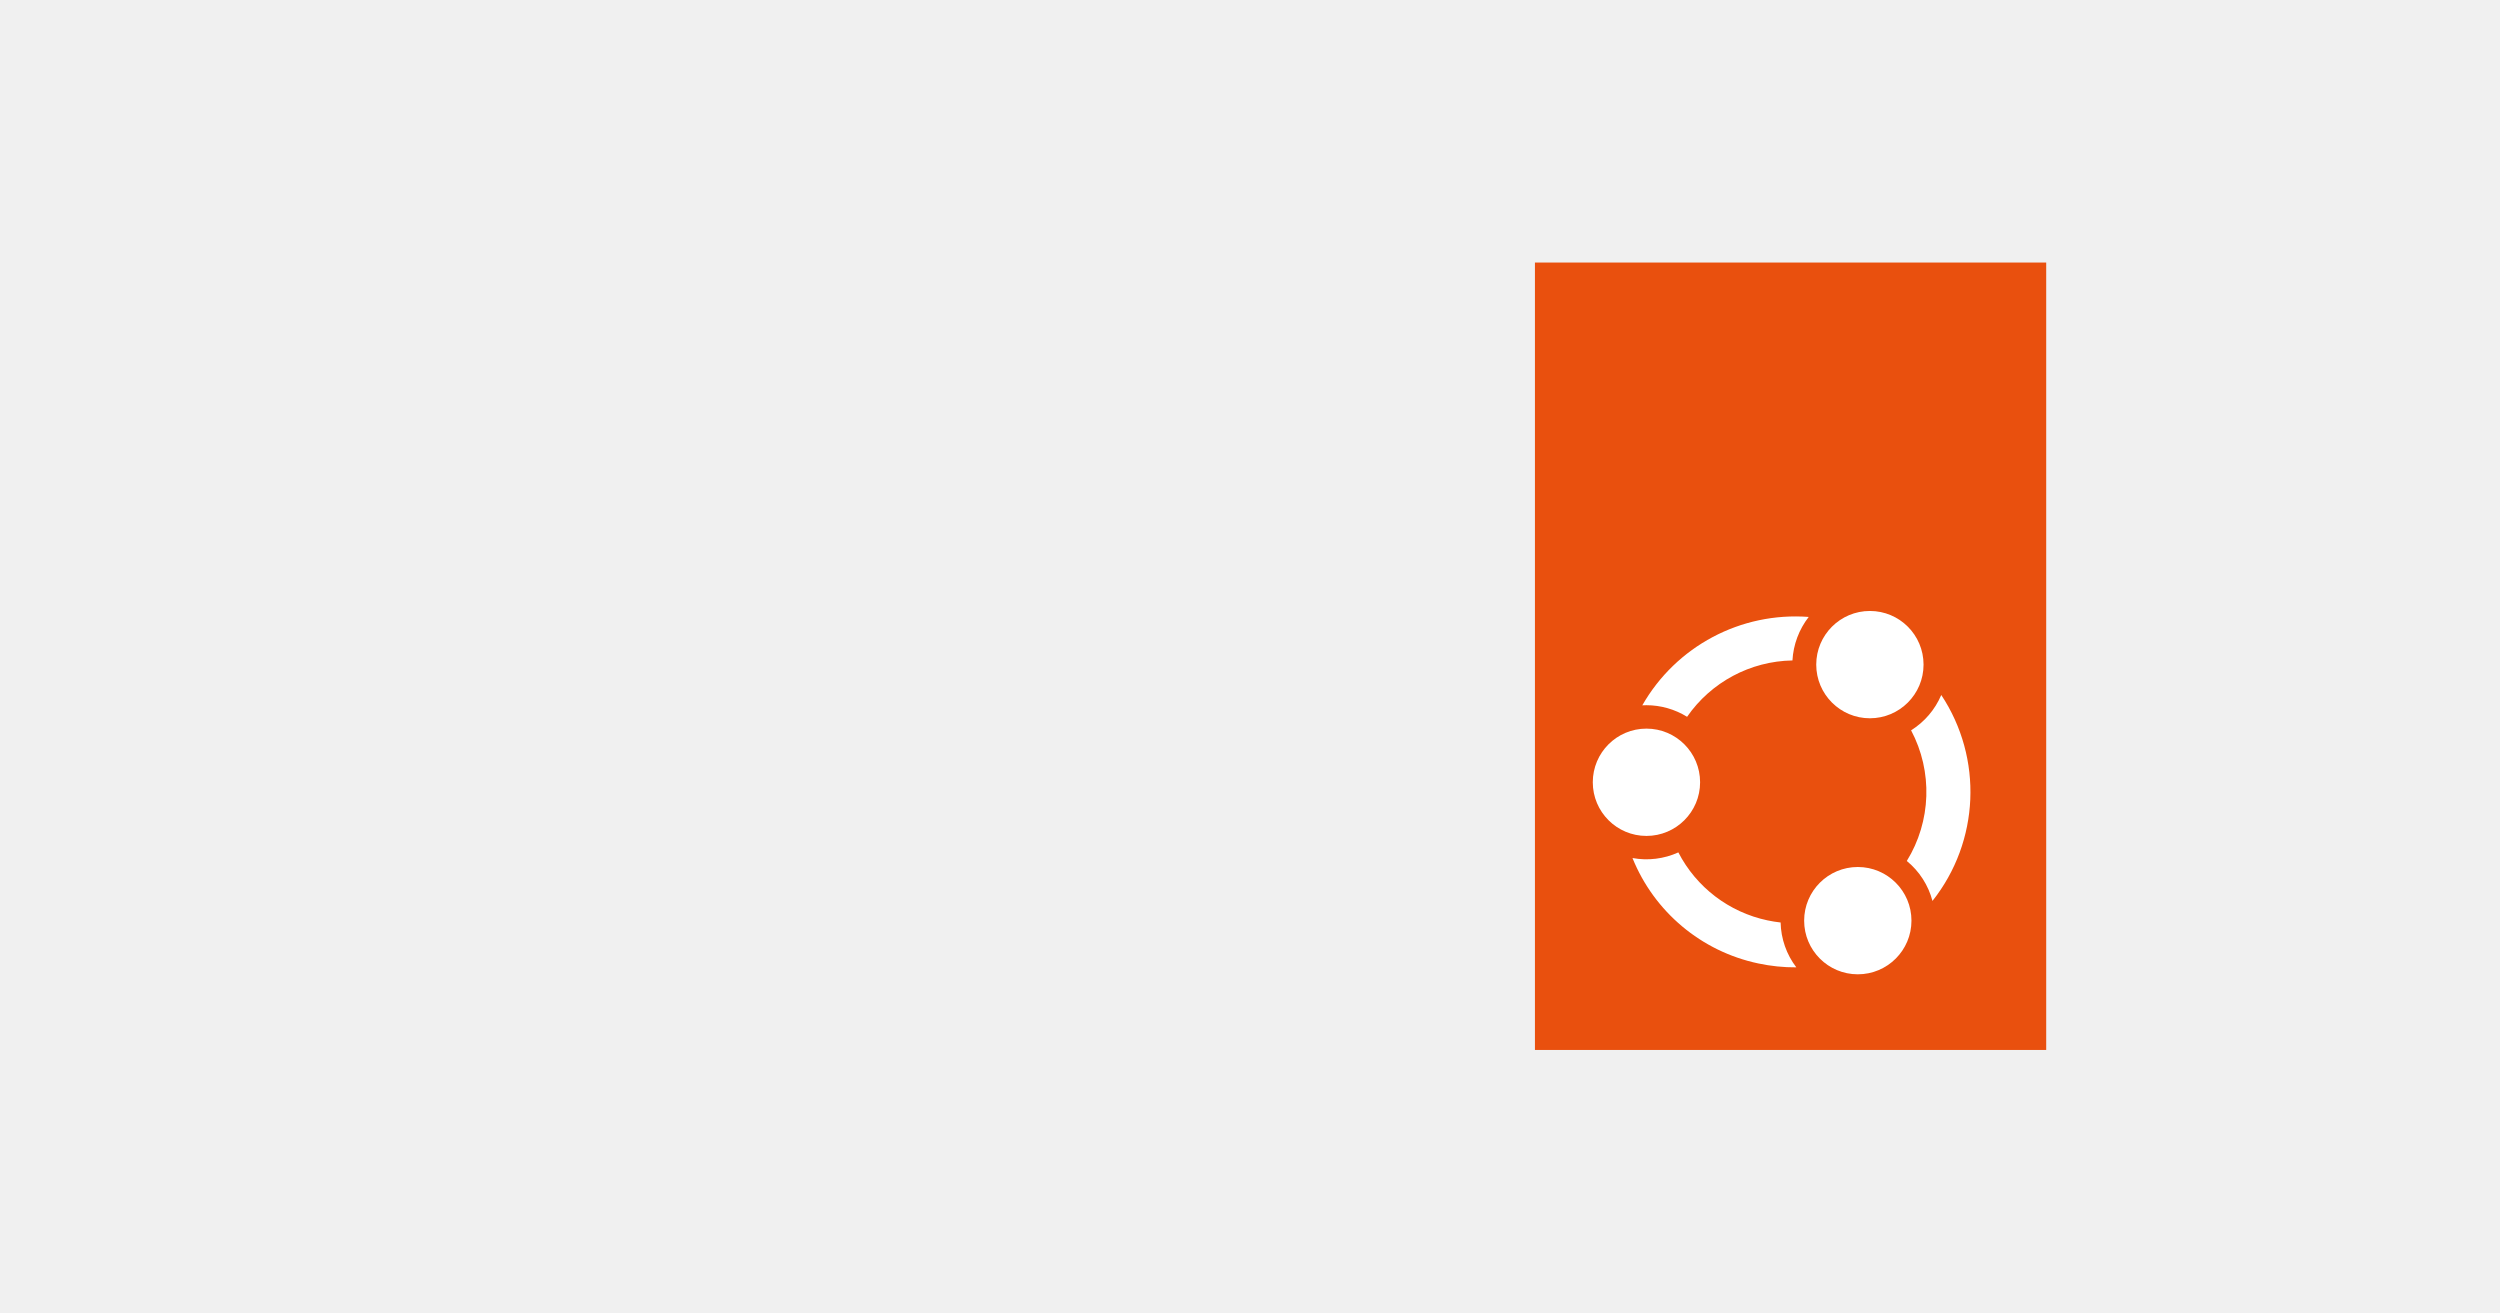
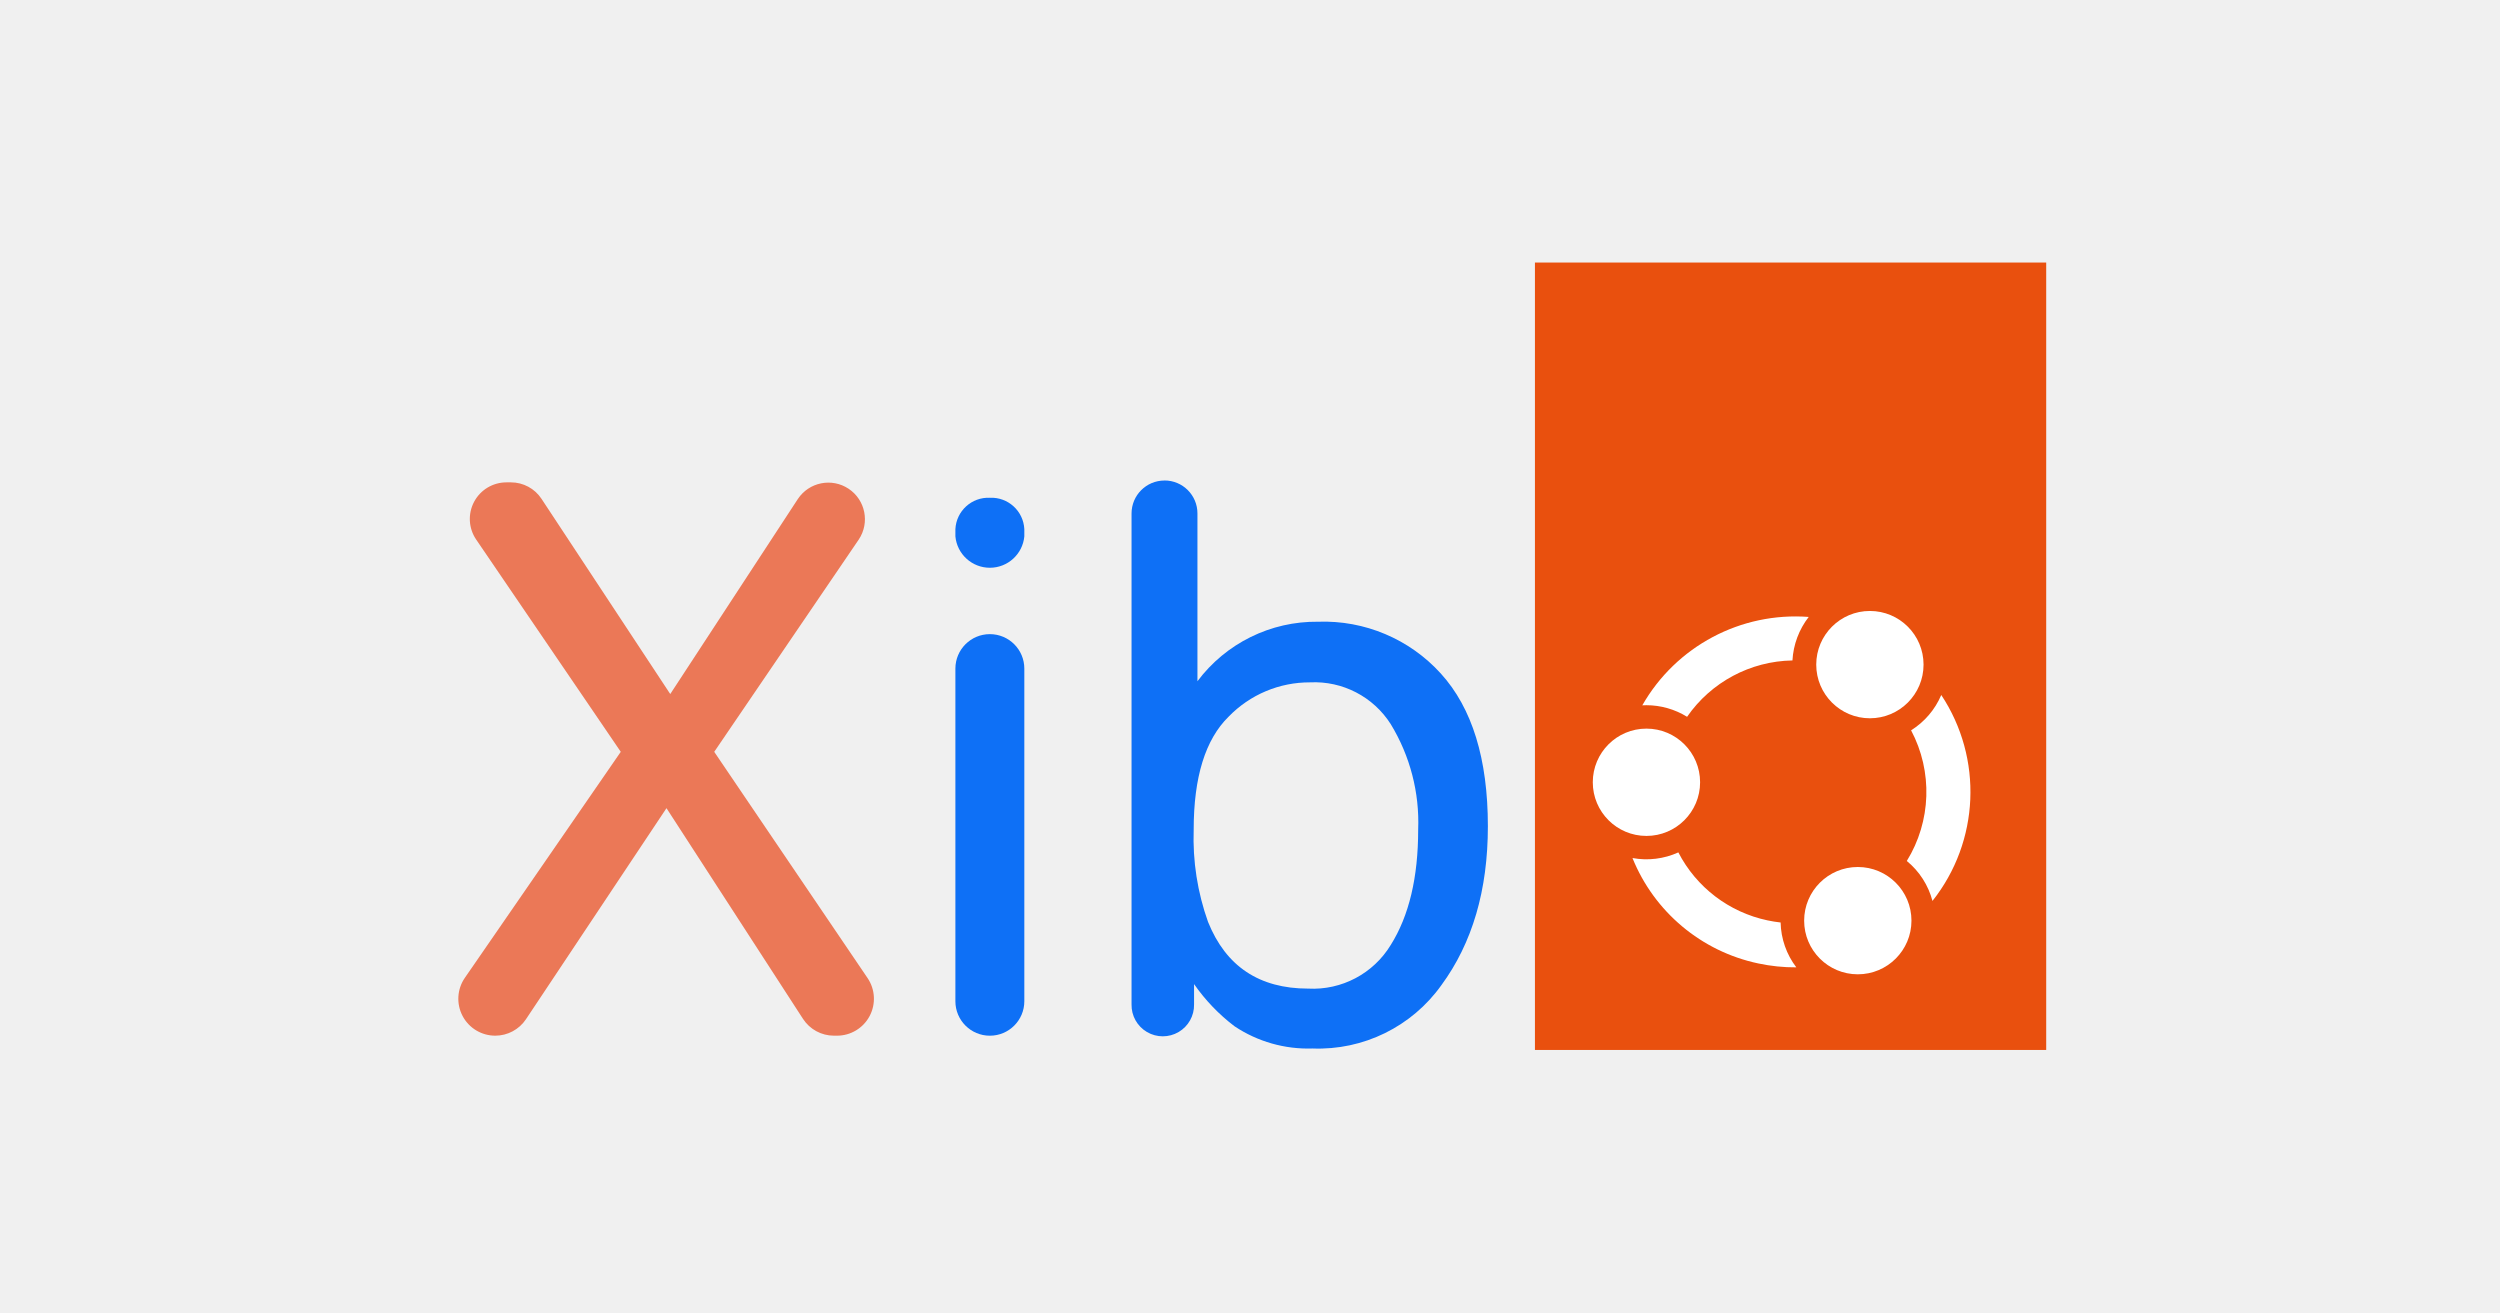
<svg xmlns="http://www.w3.org/2000/svg" version="1.1" id="svg132" width="1200" height="630" viewBox="0 0 1200 630" xml:space="preserve">
  <defs id="defs136">
    <style id="style368">.cls-1{fill:#1d1d1b;}.cls-2{fill:#e9500e;}.cls-3{fill:#fff;}</style>
    <clipPath clipPathUnits="userSpaceOnUse" id="clipPath416">
      <g id="g420">
        <rect id="rect418" data-name="Rectangle 1" width="762.211" height="377.972" fill="none" x="219.967" y="126.024" style="stroke-width:4.899" />
      </g>
    </clipPath>
    <clipPath clipPathUnits="userSpaceOnUse" id="clipPath422">
      <g id="g426">
        <rect id="rect424" data-name="Rectangle 1" width="762.211" height="377.972" fill="none" x="219.967" y="126.024" style="stroke-width:4.899" />
      </g>
    </clipPath>
    <clipPath clipPathUnits="userSpaceOnUse" id="clipPath428">
      <g id="g432">
        <rect id="rect430" data-name="Rectangle 1" width="762.211" height="377.972" fill="none" x="219.967" y="126.024" style="stroke-width:4.899" />
      </g>
    </clipPath>
    <clipPath clipPathUnits="userSpaceOnUse" id="clipPath434">
      <g id="g438">
        <rect id="rect436" data-name="Rectangle 1" width="762.211" height="377.972" fill="none" x="219.967" y="126.024" style="stroke-width:4.899" />
      </g>
    </clipPath>
    <clipPath clipPathUnits="userSpaceOnUse" id="clipPath440">
      <g id="g444">
        <rect id="rect442" data-name="Rectangle 1" width="762.211" height="377.972" fill="none" x="219.967" y="126.024" style="stroke-width:4.899" />
      </g>
    </clipPath>
    <clipPath clipPathUnits="userSpaceOnUse" id="clipPath446">
      <g id="g450">
        <rect id="rect448" data-name="Rectangle 1" width="762.211" height="377.972" fill="none" x="219.967" y="126.024" style="stroke-width:4.899" />
      </g>
    </clipPath>
    <clipPath clipPathUnits="userSpaceOnUse" id="clipPath452">
      <g id="g456">
        <rect id="rect454" data-name="Rectangle 1" width="762.211" height="377.972" fill="none" x="219.967" y="126.024" style="stroke-width:4.899" />
      </g>
    </clipPath>
    <clipPath clipPathUnits="userSpaceOnUse" id="clipPath458">
      <g id="g462">
        <rect id="rect460" data-name="Rectangle 1" width="762.211" height="377.972" fill="none" x="219.967" y="126.024" style="stroke-width:4.899" />
      </g>
    </clipPath>
    <clipPath clipPathUnits="userSpaceOnUse" id="clipPath464">
      <g id="g468">
        <rect id="rect466" data-name="Rectangle 1" width="762.211" height="377.972" fill="none" x="219.967" y="126.024" style="stroke-width:4.899" />
      </g>
    </clipPath>
-     <clipPath clipPathUnits="userSpaceOnUse" id="clipPath470">
-       <g id="g474">
-         <rect id="rect472" data-name="Rectangle 1" width="762.211" height="377.972" fill="none" x="219.967" y="126.024" style="stroke-width:4.899" />
-       </g>
-     </clipPath>
-     <clipPath clipPathUnits="userSpaceOnUse" id="clipPath476">
-       <g id="g480">
-         <rect id="rect478" data-name="Rectangle 1" width="762.211" height="377.972" fill="none" x="219.967" y="126.024" style="stroke-width:4.899" />
-       </g>
-     </clipPath>
-     <clipPath clipPathUnits="userSpaceOnUse" id="clipPath482">
-       <g id="g486">
-         <rect id="rect484" data-name="Rectangle 1" width="762.211" height="377.972" fill="none" x="219.967" y="126.024" style="stroke-width:4.899" />
-       </g>
-     </clipPath>
-     <clipPath clipPathUnits="userSpaceOnUse" id="clipPath488">
-       <g id="g492">
-         <rect id="rect490" data-name="Rectangle 1" width="762.211" height="377.972" fill="none" x="219.967" y="126.024" style="stroke-width:4.899" />
-       </g>
-     </clipPath>
  </defs>
  <g id="g138">
-     <path id="Path_1" data-name="Path 1" d="m 237.717,497.127 v 0 A 17.716,17.716 0 0 1 223.132,469.348 L 297.969,360.872 228.551,258.971 a 17.564,17.564 0 0 1 14.517,-27.436 h 2.195 a 17.559,17.559 0 0 1 14.659,7.898 l 61.8,93.709 61.276,-93.67 a 17.56,17.56 0 1 1 29.21,19.499 l -69.379,101.906 73.602,108.593 a 17.716,17.716 0 0 1 -14.664,27.657 h -1.47 a 17.711,17.711 0 0 1 -14.869,-8.084 L 319.913,387.921 252.464,489.229 a 17.726,17.726 0 0 1 -14.747,7.898" fill="#eb7857" style="stroke-width:4.899" clip-path="url(#clipPath488)" />
-     <path id="Path_2" data-name="Path 2" d="m 475.133,238.928 v 0 a 15.859,15.859 0 0 1 16.545,15.075 v 3.459 a 16.618,16.618 0 0 1 -33.09,0 v -3.459 a 15.859,15.859 0 0 1 16.545,-15.075" fill="#0e70f6" style="stroke-width:4.899" clip-path="url(#clipPath482)" />
-     <path id="Path_3" data-name="Path 3" d="m 475.133,304.388 v 0 a 16.545,16.545 0 0 1 16.545,16.545 v 159.659 a 16.545,16.545 0 0 1 -33.09,0 V 320.933 a 16.545,16.545 0 0 1 16.545,-16.545" fill="#0e70f6" style="stroke-width:4.899" clip-path="url(#clipPath476)" />
-     <path id="Path_4" data-name="Path 4" d="m 558.96,230.624 v 0 a 15.82,15.82 0 0 1 15.815,15.82 v 80.55 a 71.285,71.285 0 0 1 57.905,-28.568 75.89,75.89 0 0 1 58.9,24.854 q 22.596,24.864 22.601,73.318 0,45.926 -22.331,76.302 a 72.51,72.51 0 0 1 -61.888,30.376 63.593,63.593 0 0 1 -37.392,-10.666 90.01,90.01 0 0 1 -19.421,-20.249 v 9.764 a 15.007,15.007 0 1 1 -30.008,0 V 246.468 a 15.82,15.82 0 0 1 15.82,-15.82 m 108.613,222.919 q 13.155,-20.974 13.15,-55.323 a 90.564,90.564 0 0 0 -13.15,-50.625 43.359,43.359 0 0 0 -38.734,-20.087 54.118,54.118 0 0 0 -39.092,16.457 q -16.78,16.452 -16.78,54.24 a 119.504,119.504 0 0 0 6.893,44.3 q 12.88,32.002 48.077,32.002 a 43.668,43.668 0 0 0 39.635,-20.974" fill="#0e70f6" style="stroke-width:4.899" clip-path="url(#clipPath470)" />
-     <path id="Path_5" data-name="Path 5" d="m 900.79,322.79 q 25.672,24.933 25.672,73.343 0,46.788 -22.625,77.316 -22.625,30.528 -70.192,30.528 -39.684,0 -63.02,-27.005 -23.335,-27.005 -23.34,-72.51 0,-48.773 24.595,-77.674 24.595,-28.901 66.067,-28.906 a 86.791,86.791 0 0 1 62.844,24.908 m -20.21,128.695 a 122.929,122.929 0 0 0 11.891,-54.446 97.81,97.81 0 0 0 -8.579,-44.06 q -13.591,-26.726 -46.842,-26.731 -29.504,0 -42.903,22.757 a 106.315,106.315 0 0 0 -13.409,54.872 92.411,92.411 0 0 0 13.409,51.443 q 13.405,20.577 42.551,20.577 31.997,0 43.888,-24.472" fill="#0e70f6" style="stroke-width:4.899" clip-path="url(#clipPath464)" />
-     <path id="Path_7" data-name="Path 7" d="m 980.022,164.214 a 36.049,36.049 0 1 1 -36.034,-36.049 36.049,36.049 0 0 1 36.034,36.049" fill="#f7f7f7" style="stroke-width:4.899" clip-path="url(#clipPath446)" />
-     <circle id="Ellipse_2" data-name="Ellipse 2" cx="943.983" cy="164.214" r="36.049" fill="none" stroke="#0e70f6" stroke-miterlimit="10" stroke-width="4.899" clip-path="url(#clipPath440)" />
-     <path id="Path_8" data-name="Path 8" d="M 817.316,258.32 A 27.701,27.701 0 1 1 789.62,230.624 a 27.696,27.696 0 0 1 27.696,27.696" fill="#f7f7f7" style="stroke-width:4.899" clip-path="url(#clipPath434)" />
-     <path id="Path_9" data-name="Path 9" d="M 817.316,258.32 A 27.701,27.701 0 1 1 789.62,230.624 a 27.696,27.696 0 0 1 27.696,27.696 z" fill="none" stroke="#0e70f6" stroke-miterlimit="10" stroke-width="4.899" clip-path="url(#clipPath428)" />
-     <path id="Path_10" data-name="Path 10" d="M 917.247,258.32 A 27.701,27.701 0 1 1 889.551,230.624 27.696,27.696 0 0 1 917.247,258.32" fill="#f7f7f7" style="stroke-width:4.899" clip-path="url(#clipPath422)" />
-     <path id="Path_11" data-name="Path 11" d="M 917.247,258.32 A 27.701,27.701 0 1 1 889.551,230.624 27.696,27.696 0 0 1 917.247,258.32 Z" fill="none" stroke="#0e70f6" stroke-miterlimit="10" stroke-width="4.899" clip-path="url(#clipPath416)" />
    <g id="g705" transform="matrix(1.049072,1.3339645e-8,-1.3339645e-8,1.049072,636.0786,-18.04803)">
      <rect class="cls-2" width="233.931" height="360.273" id="rect384" x="95.979" y="137.332" />
      <circle class="cls-3" cx="147" cy="375.13" r="24.55" id="circle386" />
      <circle class="cls-3" cx="249.24" cy="321.299" r="24.55" id="circle388" />
      <path class="cls-3" d="m 202.368,438.311 a 59.788,59.788 0 0 1 -40.772,-31.096 35.34,35.34 0 0 1 -20.99,2.58 79.921,79.921 0 0 0 57.539,48.224 80.884,80.884 0 0 0 17.433,1.794 35.127,35.127 0 0 1 -7.188,-20.525 c -2.022,-0.225 -4.042,-0.553 -6.022,-0.977 z" id="path390" />
      <circle class="cls-3" cx="243.709" cy="438.446" r="24.55" id="circle392" />
      <path class="cls-3" d="m 277.871,429.429 a 80.319,80.319 0 0 0 4.025,-94.238 35.384,35.384 0 0 1 -13.805,16.168 60.187,60.187 0 0 1 -1.967,59.78 35.205,35.205 0 0 1 11.748,18.29 z" id="path394" />
      <path class="cls-3" d="m 145.106,339.923 q 0.935,-0.051 1.87,-0.051 a 35.43,35.43 0 0 1 18.618,5.302 59.874,59.874 0 0 1 48.211,-25.784 35.597,35.597 0 0 1 7.448,-19.91 80.695,80.695 0 0 0 -76.147,40.443 z" id="path396" />
    </g>
+     <path id="Path_1" data-name="Path 1" d="m 237.717,497.127 v 0 A 17.716,17.716 0 0 1 223.132,469.348 L 297.969,360.872 228.551,258.971 a 17.564,17.564 0 0 1 14.517,-27.436 h 2.195 a 17.559,17.559 0 0 1 14.659,7.898 l 61.8,93.709 61.276,-93.67 a 17.56,17.56 0 1 1 29.21,19.499 l -69.379,101.906 73.602,108.593 a 17.716,17.716 0 0 1 -14.664,27.657 h -1.47 a 17.711,17.711 0 0 1 -14.869,-8.084 L 319.913,387.921 252.464,489.229 a 17.726,17.726 0 0 1 -14.747,7.898" fill="#eb7857" style="stroke-width:4.899;opacity:1;fill:#eb7857;fill-opacity:1" clip-path="none" />
+     <path id="Path_2" data-name="Path 2" d="m 475.133,238.928 v 0 a 15.859,15.859 0 0 1 16.545,15.075 v 3.459 a 16.618,16.618 0 0 1 -33.09,0 v -3.459 a 15.859,15.859 0 0 1 16.545,-15.075" fill="#0e70f6" style="stroke-width:4.899;opacity:1" clip-path="none" />
+     <path id="Path_3" data-name="Path 3" d="m 475.133,304.388 v 0 a 16.545,16.545 0 0 1 16.545,16.545 v 159.659 a 16.545,16.545 0 0 1 -33.09,0 V 320.933 a 16.545,16.545 0 0 1 16.545,-16.545" fill="#0e70f6" style="stroke-width:4.899;opacity:1" clip-path="none" />
+     <path id="Path_4" data-name="Path 4" d="m 558.96,230.624 v 0 a 15.82,15.82 0 0 1 15.815,15.82 v 80.55 a 71.285,71.285 0 0 1 57.905,-28.568 75.89,75.89 0 0 1 58.9,24.854 q 22.596,24.864 22.601,73.318 0,45.926 -22.331,76.302 a 72.51,72.51 0 0 1 -61.888,30.376 63.593,63.593 0 0 1 -37.392,-10.666 90.01,90.01 0 0 1 -19.421,-20.249 v 9.764 a 15.007,15.007 0 1 1 -30.008,0 V 246.468 a 15.82,15.82 0 0 1 15.82,-15.82 m 108.613,222.919 q 13.155,-20.974 13.15,-55.323 a 90.564,90.564 0 0 0 -13.15,-50.625 43.359,43.359 0 0 0 -38.734,-20.087 54.118,54.118 0 0 0 -39.092,16.457 q -16.78,16.452 -16.78,54.24 a 119.504,119.504 0 0 0 6.893,44.3 q 12.88,32.002 48.077,32.002 a 43.668,43.668 0 0 0 39.635,-20.974" fill="#0e70f6" style="stroke-width:4.899;opacity:1" clip-path="none" />
  </g>
</svg>
